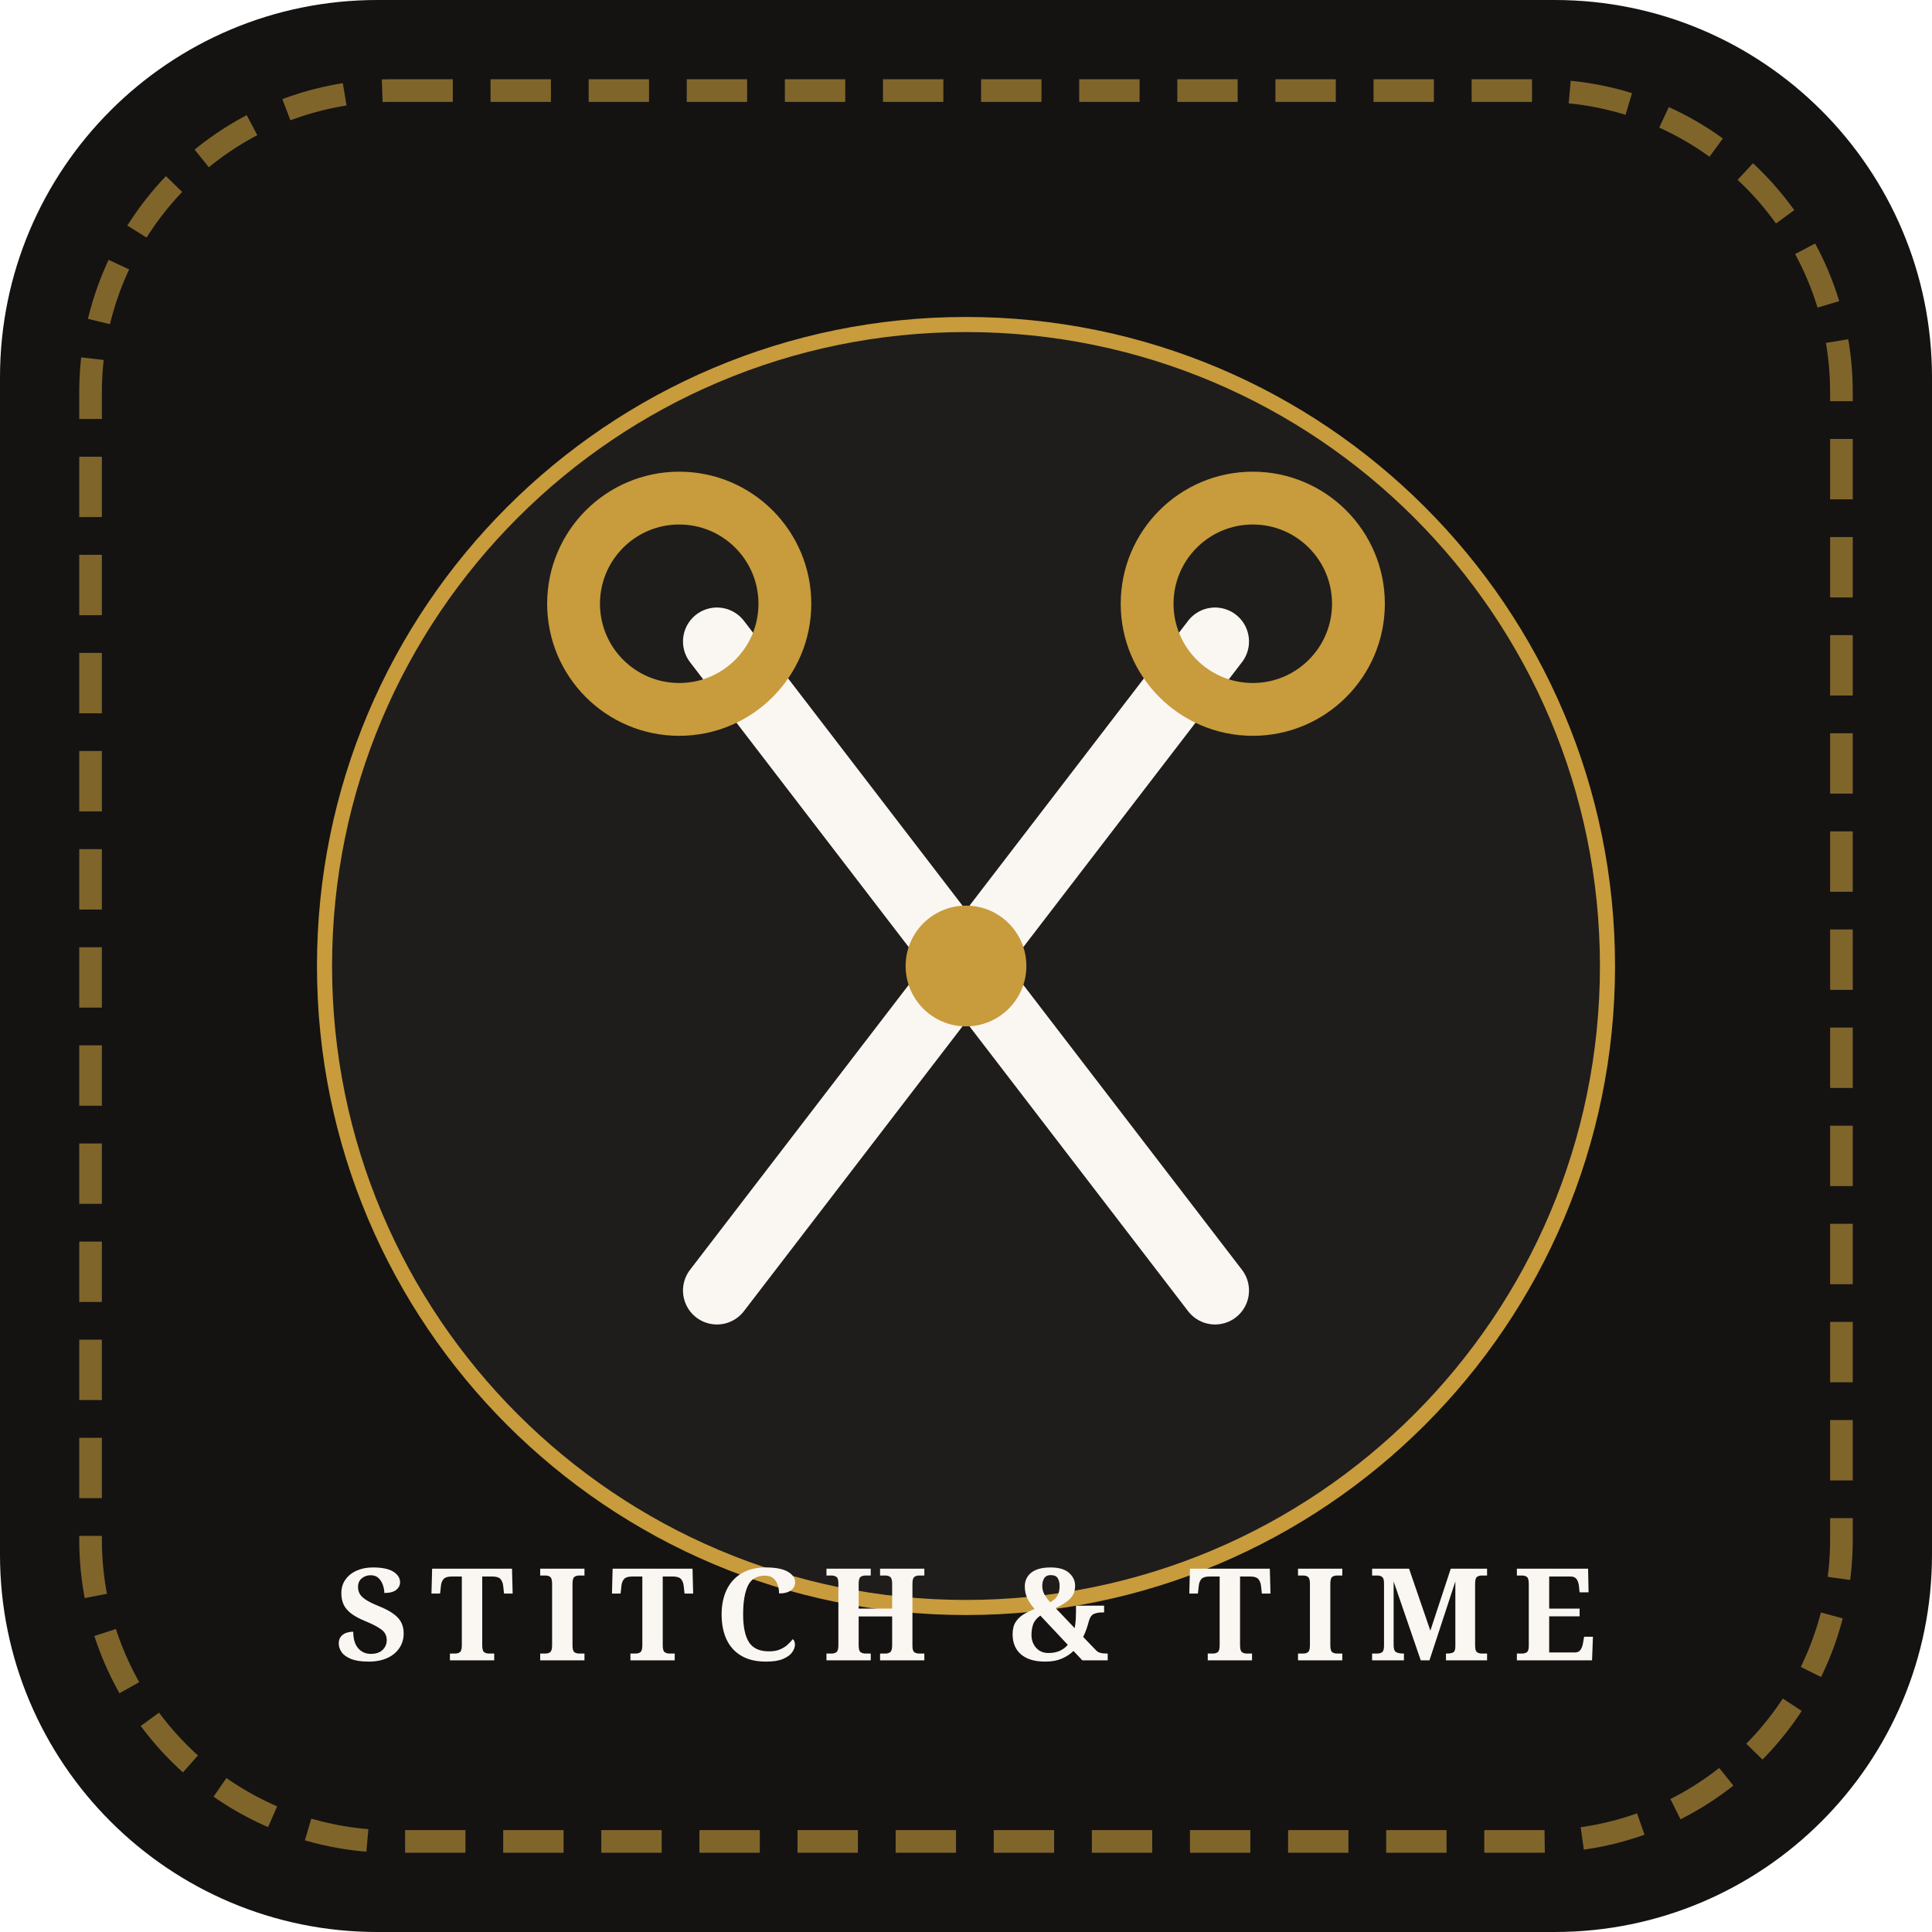
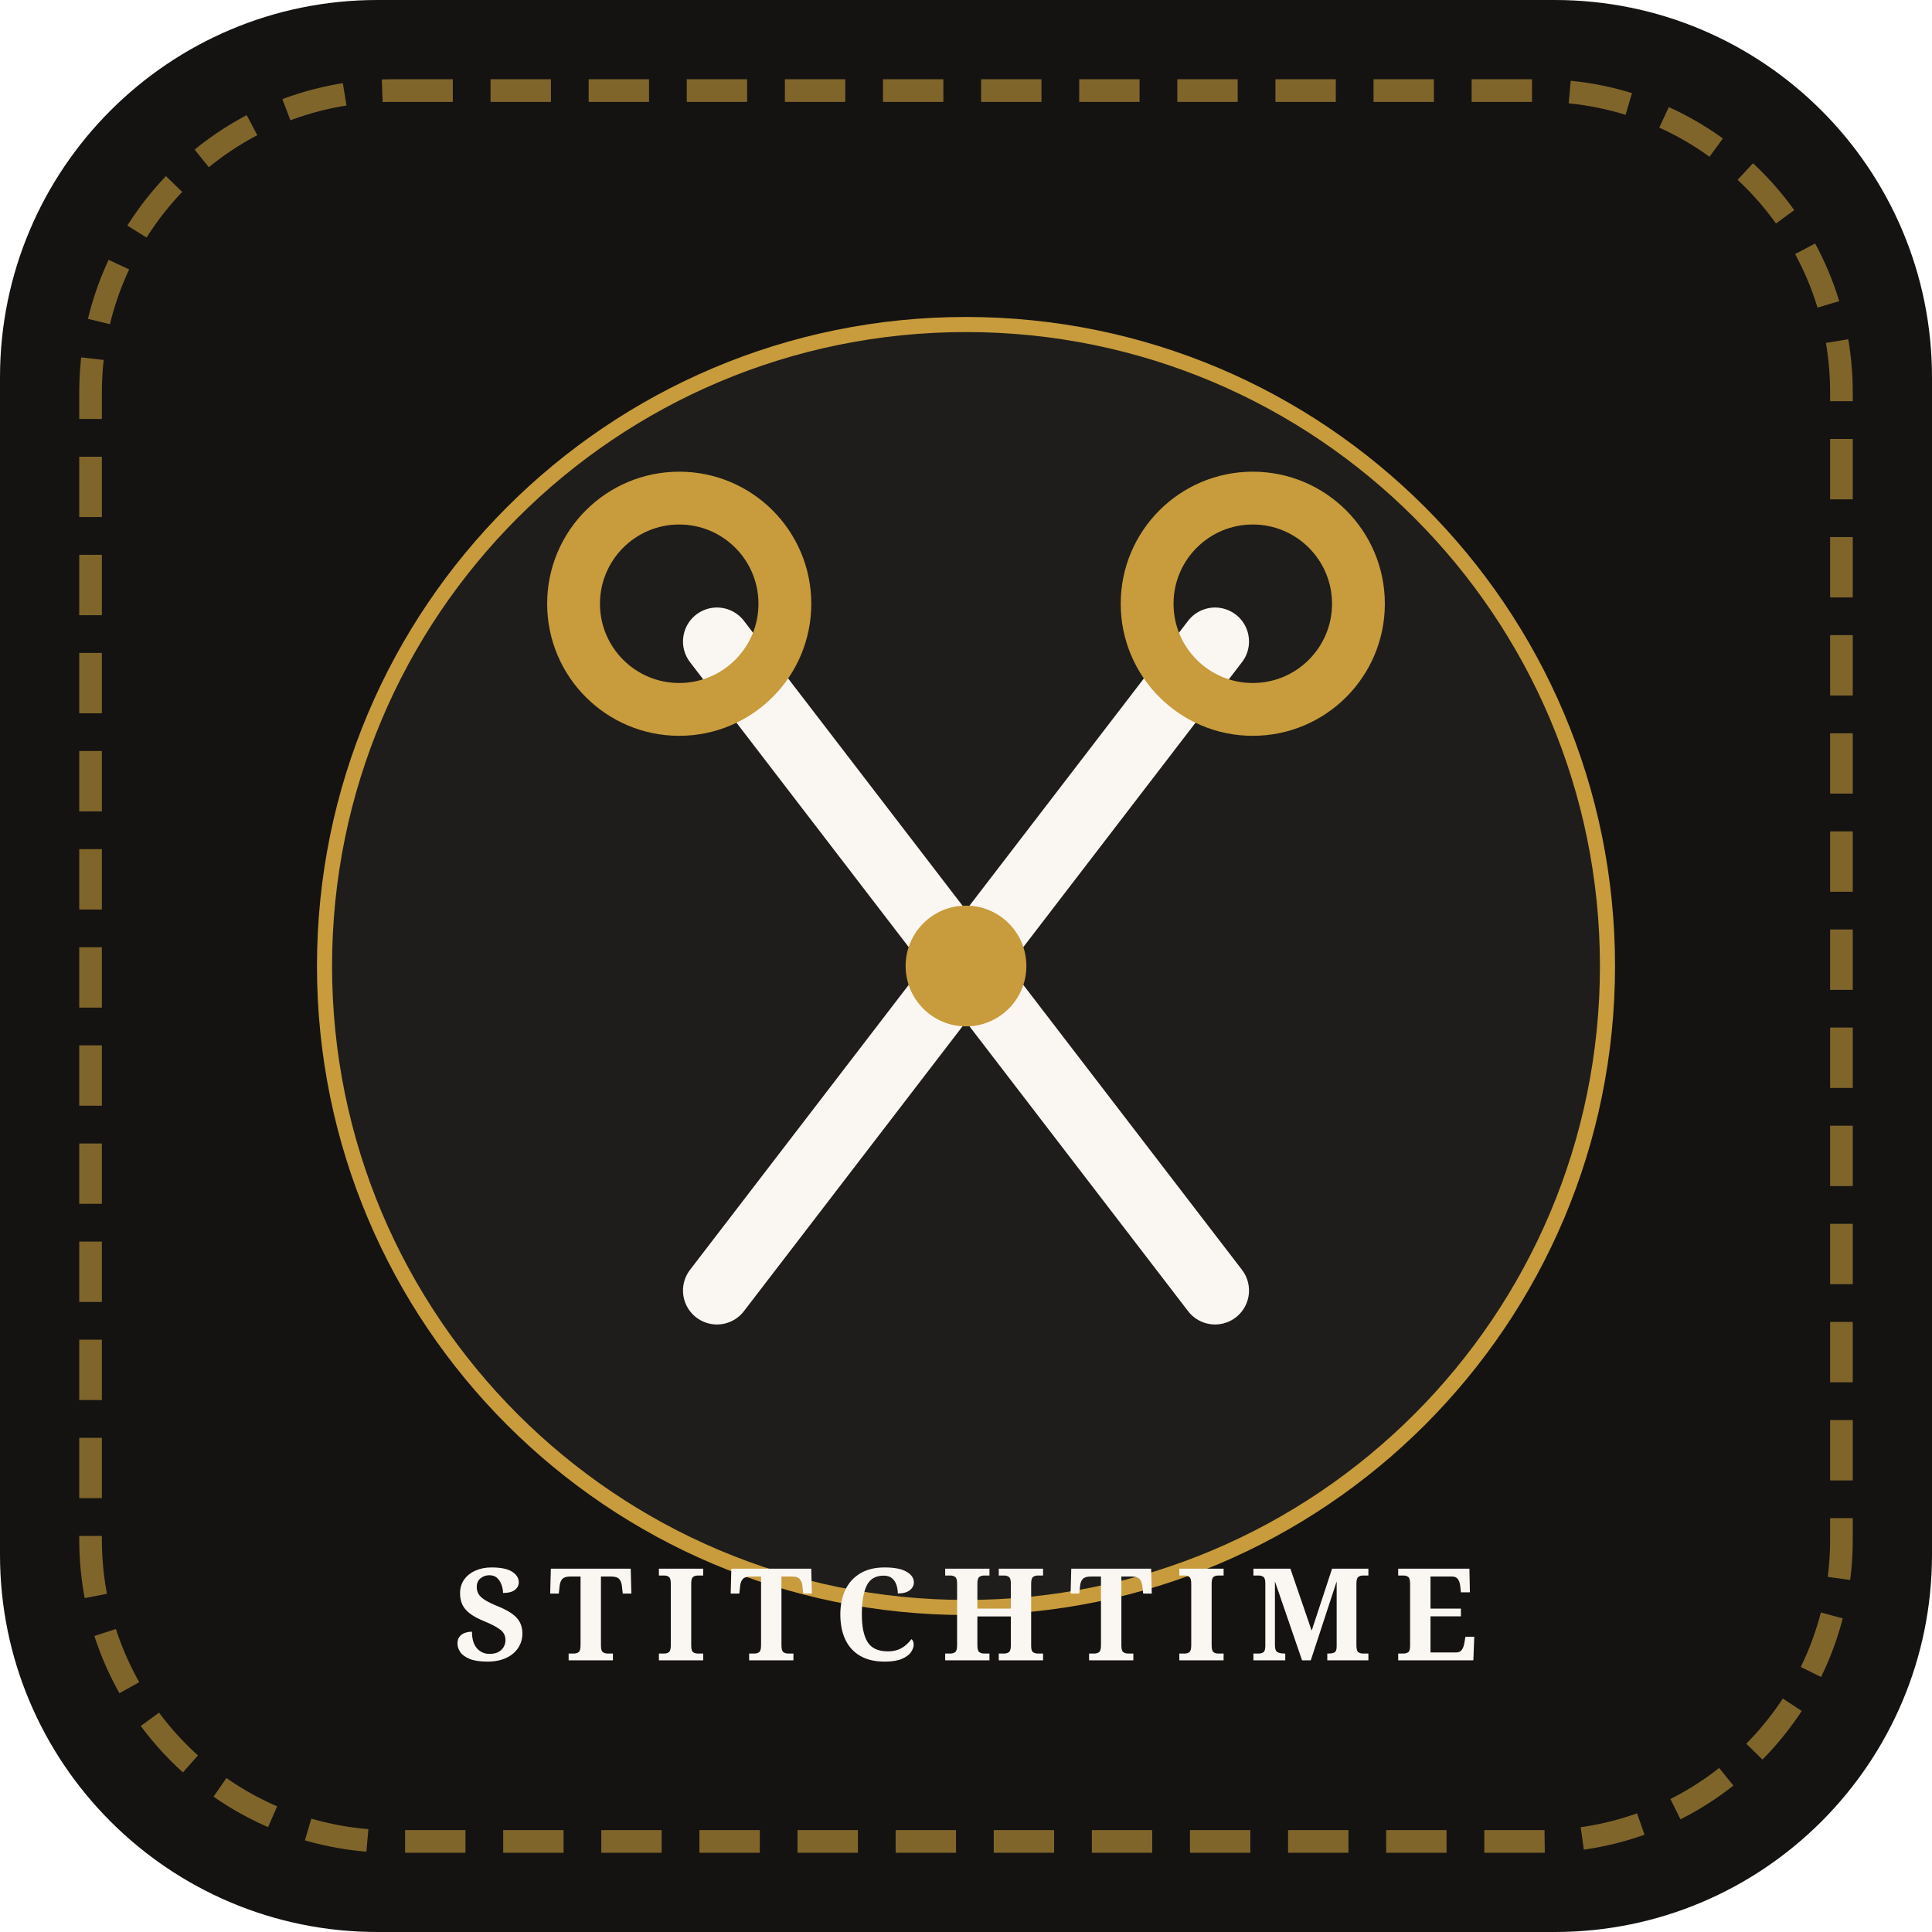
<svg xmlns="http://www.w3.org/2000/svg" viewBox="0 0 512 512" width="512" height="512">
  <rect width="512" height="512" rx="100" fill="#141312" />
  <rect x="24" y="24" width="464" height="464" rx="80" fill="none" stroke="#C89B3C" stroke-width="6" stroke-dasharray="16 10" opacity="0.6" />
  <circle cx="256" cy="256" r="170" fill="#1E1D1B" stroke="#C89B3C" stroke-width="4" />
  <path d="M190 170 L322 342 M322 170 L190 342" stroke="#FAF7F2" stroke-width="18" stroke-linecap="round" />
  <circle cx="180" cy="160" r="28" fill="none" stroke="#C89B3C" stroke-width="14" />
  <circle cx="332" cy="160" r="28" fill="none" stroke="#C89B3C" stroke-width="14" />
  <circle cx="256" cy="256" r="16" fill="#C89B3C" />
-   <text x="256" y="440" font-family="serif" font-size="34" font-weight="bold" fill="#FAF7F2" text-anchor="middle" letter-spacing="6">STITCH &amp; TIME</text>
+   <text x="256" y="440" font-family="serif" font-size="34" font-weight="bold" fill="#FAF7F2" text-anchor="middle" letter-spacing="6">STITCHTIME</text>
</svg>
